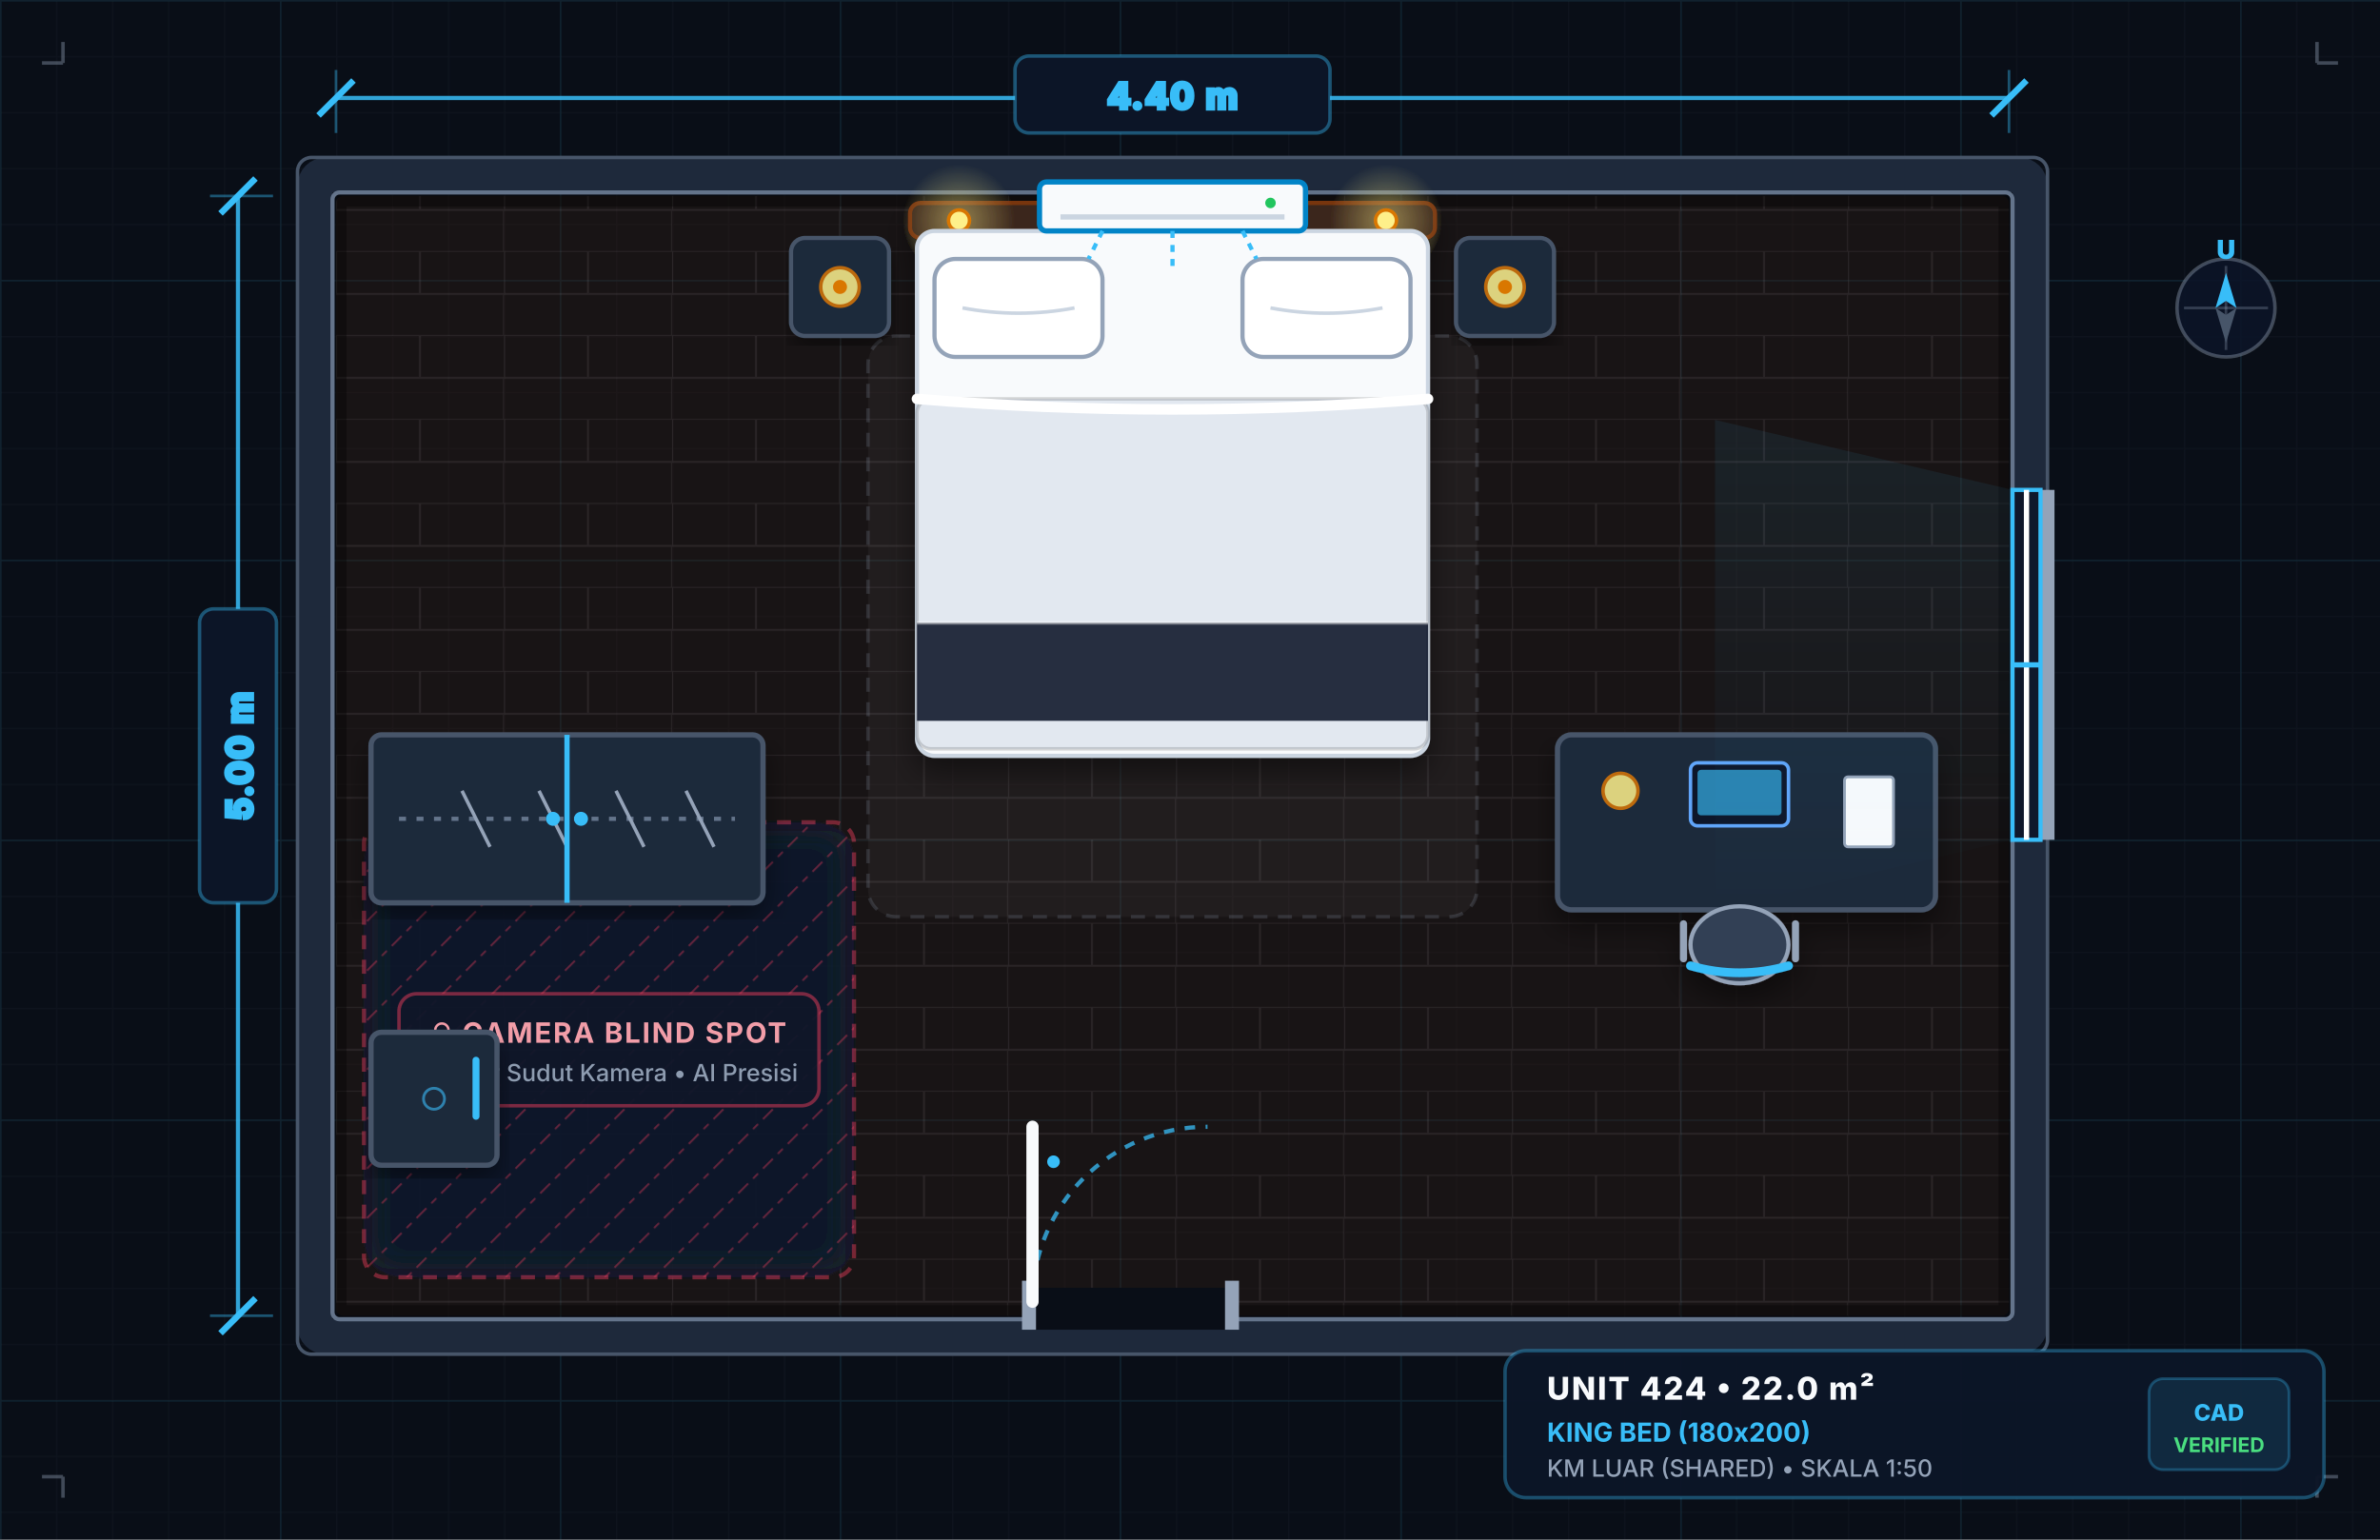
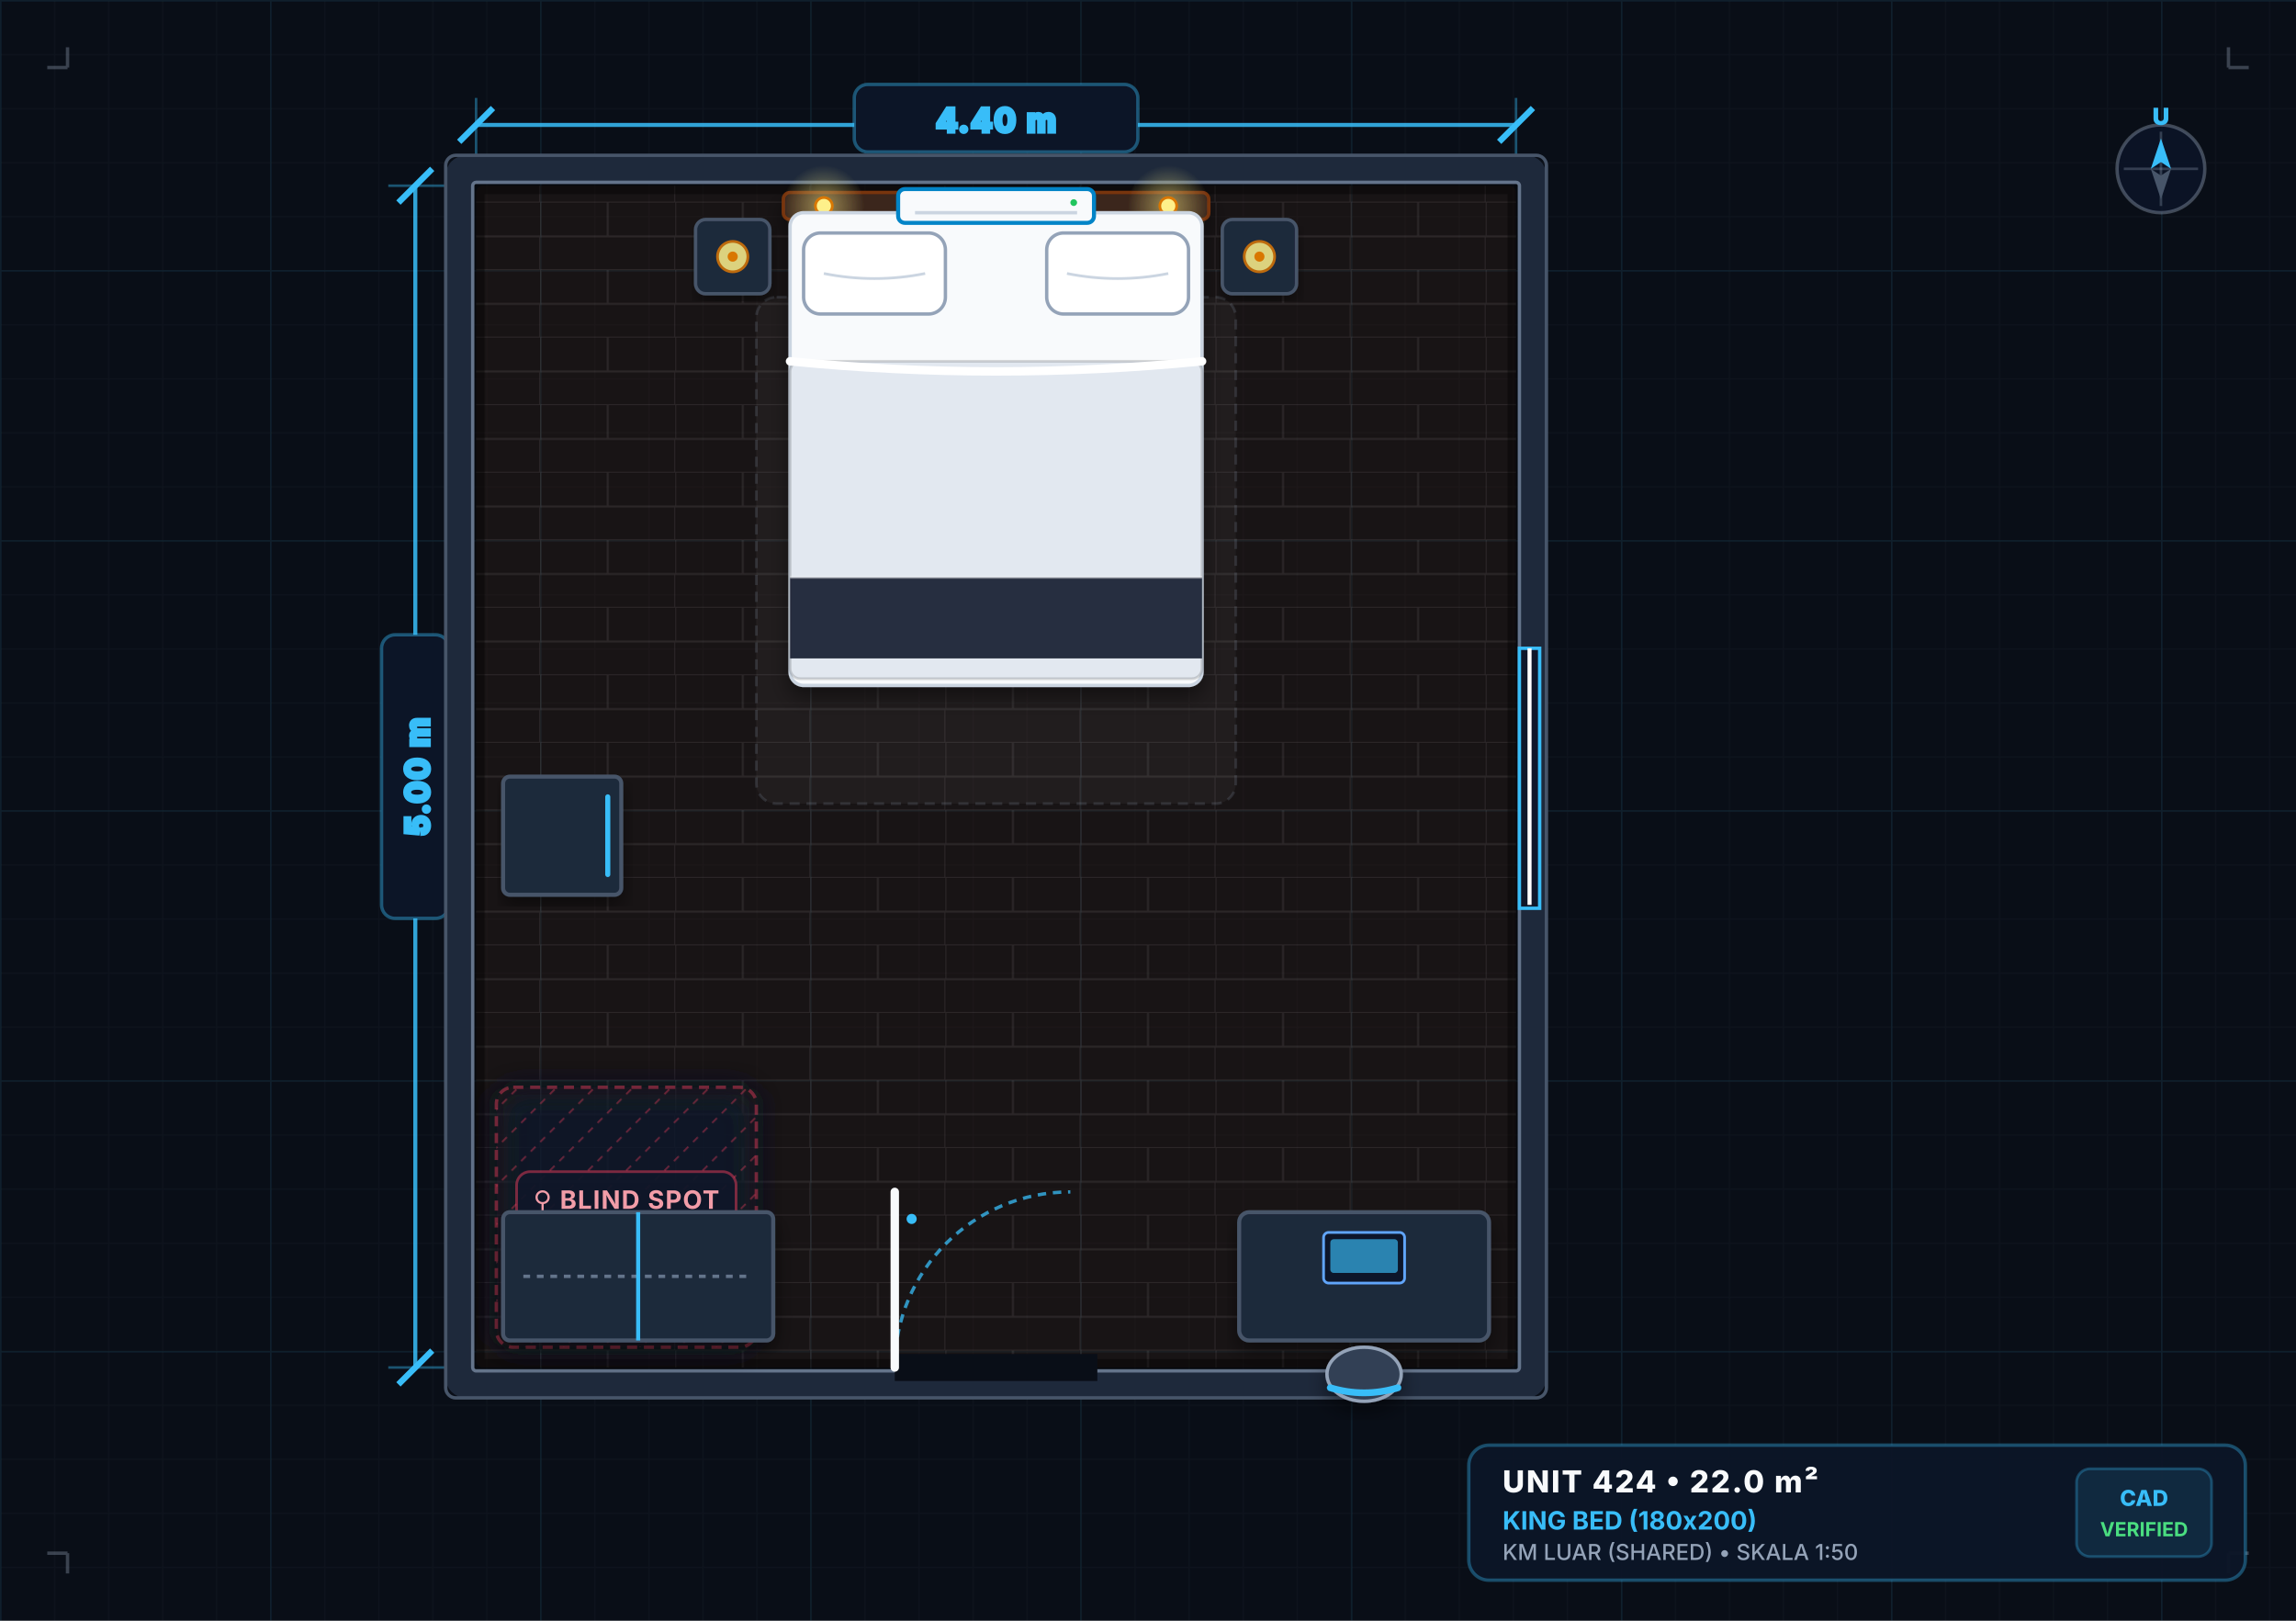
- <svg xmlns="http://www.w3.org/2000/svg" viewBox="0 0 680 440" width="100%" height="100%" style="background:#090e17; border-radius:14px; font-family:'Inter',system-ui,-apple-system,sans-serif;">
+ <svg xmlns="http://www.w3.org/2000/svg" viewBox="0 0 680 480" width="100%" height="100%" style="background:#090e17; border-radius:14px; font-family:'Inter',system-ui,-apple-system,sans-serif;">
  <defs>
    <pattern id="grid_cad_174" width="16" height="16" patternUnits="userSpaceOnUse">
      <path d="M 16 0 L 0 0 0 16" fill="none" stroke="rgba(148, 163, 184, 0.04)" stroke-width="0.75" />
    </pattern>
    <pattern id="grid_major_174" width="80" height="80" patternUnits="userSpaceOnUse">
-       <path d="M 80 0 L 0 0 0 80" fill="none" stroke="rgba(56, 189, 248, 0.08)" stroke-width="1" />
+       <path d="M 80 0 L 0 0 0 80" fill="none" stroke="rgba(56, 189, 248, 0.07)" stroke-width="1" />
    </pattern>
-     <pattern id="parquet_174" width="48" height="24" patternUnits="userSpaceOnUse">
-       <rect width="48" height="24" fill="#3b2012" fill-opacity="0.32" />
-       <path d="M 0 12 L 48 12 M 24 0 L 24 12 M 0 24 L 48 24 M 48 12 L 48 24 M 0 0 L 0 12" fill="none" stroke="rgba(255, 255, 255, 0.07)" stroke-width="0.6" />
+     <pattern id="parquet_174" width="40" height="20" patternUnits="userSpaceOnUse">
+       <rect width="40" height="20" fill="#3b2012" fill-opacity="0.32" />
+       <path d="M 0 10 L 40 10 M 20 0 L 20 10 M 0 20 L 40 20 M 40 10 L 40 20 M 0 0 L 0 10" fill="none" stroke="rgba(255, 255, 255, 0.08)" stroke-width="0.6" />
    </pattern>
-     <pattern id="bm_tile_174" width="14" height="14" patternUnits="userSpaceOnUse">
-       <rect width="14" height="14" fill="#0f2338" />
-       <path d="M 14 0 L 0 0 0 14" fill="none" stroke="rgba(56, 189, 248, 0.22)" stroke-width="0.6" />
+     <pattern id="bm_tile_174" width="12" height="12" patternUnits="userSpaceOnUse">
+       <rect width="12" height="12" fill="#0f2338" />
+       <path d="M 12 0 L 0 0 0 12" fill="none" stroke="rgba(56, 189, 248, 0.22)" stroke-width="0.6" />
    </pattern>
    <filter id="frost_blur_174" x="-10%" y="-10%" width="120%" height="120%">
-       <feGaussianBlur stdDeviation="5" result="blur" />
-       <feColorMatrix type="matrix" values="1 0 0 0 0  0 1 0 0 0  0 0 1 0 0  0 0 0 18 -7" />
+       <feGaussianBlur stdDeviation="4.5" result="blur" />
    </filter>
-     <pattern id="blind_hatch_174" width="10" height="10" patternTransform="rotate(45 0 0)" patternUnits="userSpaceOnUse">
-       <line x1="0" y1="0" x2="0" y2="10" stroke="rgba(244, 63, 94, 0.35)" stroke-width="1.2" stroke-dasharray="2 2" />
+     <pattern id="blind_hatch_174" width="8" height="8" patternTransform="rotate(45 0 0)" patternUnits="userSpaceOnUse">
+       <line x1="0" y1="0" x2="0" y2="8" stroke="rgba(244, 63, 94, 0.35)" stroke-width="1.2" stroke-dasharray="2 2" />
    </pattern>
-     <linearGradient id="win_light_174" x1="0%" y1="0%" x2="0%" y2="100%">
-       <stop offset="0%" stop-color="#38bdf8" stop-opacity="0.18" />
-       <stop offset="100%" stop-color="#38bdf8" stop-opacity="0.0" />
-     </linearGradient>
    <radialGradient id="lamp_glow_174">
-       <stop offset="0%" stop-color="#fef08a" stop-opacity="0.45" />
+       <stop offset="0%" stop-color="#fef08a" stop-opacity="0.5" />
      <stop offset="100%" stop-color="#fef08a" stop-opacity="0" />
    </radialGradient>
    <filter id="drop_shadow_174" x="-5%" y="-5%" width="115%" height="115%">
-       <feDropShadow dx="0" dy="4" stdDeviation="4" flood-color="#000000" flood-opacity="0.45" />
+       <feDropShadow dx="0" dy="3" stdDeviation="3" flood-color="#000000" flood-opacity="0.45" />
    </filter>
  </defs>
-   <rect width="680" height="440" fill="#090e17" />
-   <rect width="680" height="440" fill="url(#grid_cad_174)" />
-   <rect width="680" height="440" fill="url(#grid_major_174)" />
-   <g stroke="rgba(148, 163, 184, 0.4)" stroke-width="1">
-     <path d="M 12 18 L 18 18 M 18 12 L 18 18" />
-     <path d="M 668 18 L 662 18 M 662 12 L 662 18" />
-     <path d="M 12 422 L 18 422 M 18 428 L 18 422" />
-     <path d="M 668 422 L 662 422 M 662 428 L 662 422" />
+   <rect width="680" height="480" fill="#090e17" />
+   <rect width="680" height="480" fill="url(#grid_cad_174)" />
+   <rect width="680" height="480" fill="url(#grid_major_174)" />
+   <g stroke="rgba(148, 163, 184, 0.35)" stroke-width="1">
+     <path d="M 14 20 L 20 20 M 20 14 L 20 20" />
+     <path d="M 666 20 L 660 20 M 660 14 L 660 20" />
+     <path d="M 14 460 L 20 460 M 20 466 L 20 460" />
+     <path d="M 666 460 L 660 460 M 660 466 L 660 460" />
  </g>
  <g stroke="#38bdf8" stroke-width="1.2">
-     <line x1="96" y1="28" x2="574" y2="28" opacity="0.85" />
-     <line x1="91" y1="33" x2="101" y2="23" stroke-width="1.8" />
-     <line x1="569" y1="33" x2="579" y2="23" stroke-width="1.8" />
-     <line x1="96" y1="38" x2="96" y2="20" opacity="0.4" stroke-width="0.75" />
-     <line x1="574" y1="38" x2="574" y2="20" opacity="0.4" stroke-width="0.75" />
-     <rect x="290" y="16" width="90" height="22" rx="4" fill="#0c1527" stroke="rgba(56, 189, 248, 0.4)" stroke-width="1" />
-     <text x="335" y="31" fill="#38bdf8" font-size="10" font-weight="700" text-anchor="middle" letter-spacing="0.5">
+     <line x1="141" y1="37" x2="449" y2="37" opacity="0.85" />
+     <line x1="136" y1="42" x2="146" y2="32" stroke-width="1.8" />
+     <line x1="444" y1="42" x2="454" y2="32" stroke-width="1.8" />
+     <line x1="141" y1="49" x2="141" y2="29" opacity="0.4" stroke-width="0.75" />
+     <line x1="449" y1="49" x2="449" y2="29" opacity="0.4" stroke-width="0.75" />
+     <rect x="253.0" y="25" width="84" height="20" rx="4" fill="#0c1527" stroke="rgba(56, 189, 248, 0.4)" stroke-width="1" />
+     <text x="295.0" y="39" fill="#38bdf8" font-size="9.5" font-weight="700" text-anchor="middle" letter-spacing="0.5">
      4.40 m
    </text>
  </g>
  <g stroke="#38bdf8" stroke-width="1.2">
-     <line x1="68" y1="56" x2="68" y2="376" opacity="0.85" />
-     <line x1="63" y1="61" x2="73" y2="51" stroke-width="1.8" />
-     <line x1="63" y1="381" x2="73" y2="371" stroke-width="1.8" />
-     <line x1="78" y1="56" x2="60" y2="56" opacity="0.4" stroke-width="0.75" />
-     <line x1="78" y1="376" x2="60" y2="376" opacity="0.4" stroke-width="0.75" />
-     <g transform="translate(68, 216)">
-       <rect x="-42" y="-11" width="84" height="22" rx="4" fill="#0c1527" stroke="rgba(56, 189, 248, 0.4)" stroke-width="1" transform="rotate(-90)" />
-       <text x="0" y="4" fill="#38bdf8" font-size="10" font-weight="700" text-anchor="middle" letter-spacing="0.5" transform="rotate(-90)">
+     <line x1="123" y1="55" x2="123" y2="405" opacity="0.85" />
+     <line x1="118" y1="60" x2="128" y2="50" stroke-width="1.8" />
+     <line x1="118" y1="410" x2="128" y2="400" stroke-width="1.8" />
+     <line x1="135" y1="55" x2="115" y2="55" opacity="0.4" stroke-width="0.75" />
+     <line x1="135" y1="405" x2="115" y2="405" opacity="0.4" stroke-width="0.75" />
+     <g transform="translate(123, 230.0)">
+       <rect x="-42" y="-10" width="84" height="20" rx="4" fill="#0c1527" stroke="rgba(56, 189, 248, 0.4)" stroke-width="1" transform="rotate(-90)" />
+       <text x="0" y="4" fill="#38bdf8" font-size="9.5" font-weight="700" text-anchor="middle" letter-spacing="0.5" transform="rotate(-90)">
        5.00 m
      </text>
    </g>
  </g>
-   <rect x="96" y="56" width="478" height="320" rx="2" fill="url(#parquet_174)" />
-   <rect x="96" y="56" width="478" height="320" fill="none" stroke="rgba(0, 0, 0, 0.35)" stroke-width="6" />
-   <rect x="90" y="50" width="490" height="332" fill="none" stroke="#1e293b" stroke-width="10" rx="3" />
-   <rect x="85" y="45" width="500" height="342" fill="none" stroke="#475569" stroke-width="1" rx="4" />
-   <rect x="95" y="55" width="480" height="322" fill="none" stroke="#64748b" stroke-width="1.2" rx="2" />
+   <rect x="141" y="55" width="308" height="350" rx="2" fill="url(#parquet_174)" />
+   <rect x="141" y="55" width="308" height="350" fill="none" stroke="rgba(0, 0, 0, 0.38)" stroke-width="5" />
+   <rect x="136" y="50" width="318" height="360" fill="none" stroke="#1e293b" stroke-width="8" rx="2" />
+   <rect x="132" y="46" width="326" height="368" fill="none" stroke="#475569" stroke-width="1" rx="3" />
+   <rect x="140" y="54" width="310" height="352" fill="none" stroke="#64748b" stroke-width="1" rx="1" />
  <g id="unsure_zone" opacity="0.95">
-     <rect x="104" y="235" width="140" height="130" rx="6" fill="rgba(15, 23, 42, 0.85)" filter="url(#frost_blur_174)" />
-     <rect x="104" y="235" width="140" height="130" rx="6" fill="url(#blind_hatch_174)" stroke="rgba(244, 63, 94, 0.45)" stroke-width="1.2" stroke-dasharray="4 3" />
-     <rect x="114" y="284" width="120" height="32" rx="5" fill="rgba(15, 23, 42, 0.94)" stroke="rgba(244, 63, 94, 0.5)" stroke-width="1" />
-     <text x="174.0" y="298" fill="#fda4af" font-size="8" font-weight="700" text-anchor="middle" letter-spacing="0.5">
-       ⚲ CAMERA BLIND SPOT
+     <rect x="147" y="322" width="77" height="77" rx="5" fill="rgba(15, 23, 42, 0.85)" filter="url(#frost_blur_174)" />
+     <rect x="147" y="322" width="77" height="77" rx="5" fill="url(#blind_hatch_174)" stroke="rgba(244, 63, 94, 0.45)" stroke-width="1" stroke-dasharray="3 2" />
+     <rect x="153" y="347" width="65" height="26" rx="4" fill="rgba(15, 23, 42, 0.94)" stroke="rgba(244, 63, 94, 0.5)" stroke-width="0.8" />
+     <text x="185.5" y="358" fill="#fda4af" font-size="7.5" font-weight="700" text-anchor="middle" letter-spacing="0.3">
+       ⚲ BLIND SPOT
    </text>
-     <text x="174.0" y="309" fill="#94a3b8" font-size="6.8" font-weight="500" text-anchor="middle">
-       Di Luar Sudut Kamera • AI Presisi
+     <text x="185.5" y="367" fill="#94a3b8" font-size="6" font-weight="500" text-anchor="middle">
+       Sudut Terbatas Kamera
    </text>
  </g>
-   <rect x="248" y="96" width="174" height="166" rx="8" fill="rgba(255, 255, 255, 0.04)" stroke="rgba(148, 163, 184, 0.2)" stroke-width="1" stroke-dasharray="4 3" />
+   <rect x="224" y="88" width="142" height="150" rx="6" fill="rgba(255, 255, 255, 0.04)" stroke="rgba(148, 163, 184, 0.18)" stroke-width="0.8" stroke-dasharray="3 2" />
  <g id="bed_unit" filter="url(#drop_shadow_174)">
-     <rect x="260" y="58" width="150" height="10" rx="3" fill="#3b271d" stroke="#78350f" stroke-width="1.2" />
-     <circle cx="274" cy="63" r="16" fill="url(#lamp_glow_174)" />
-     <circle cx="396" cy="63" r="16" fill="url(#lamp_glow_174)" />
-     <circle cx="274" cy="63" r="3" fill="#fef08a" stroke="#d97706" stroke-width="1" />
-     <circle cx="396" cy="63" r="3" fill="#fef08a" stroke="#d97706" stroke-width="1" />
-     <rect x="262" y="66" width="146" height="150" rx="5" fill="#f8fafc" stroke="#cbd5e1" stroke-width="1.2" />
-     <rect x="262" y="114" width="146" height="100" rx="4" fill="#e2e8f0" stroke="rgba(0,0,0,0.15)" stroke-width="1" />
-     <path d="M 262 114 Q 335.0 120 408 114" fill="none" stroke="#ffffff" stroke-width="3" stroke-linecap="round" />
-     <rect x="262" y="178" width="146" height="28" fill="#0f172a" opacity="0.88" />
-     <line x1="262" y1="178" x2="408" y2="178" stroke="rgba(255,255,255,0.4)" stroke-width="1" />
-     <rect x="267" y="74" width="48" height="28" rx="6" fill="#ffffff" stroke="#94a3b8" stroke-width="1.2" />
-     <path d="M 275 88 Q 291.0 91 307 88" fill="none" stroke="#cbd5e1" stroke-width="1" />
-     <rect x="355" y="74" width="48" height="28" rx="6" fill="#ffffff" stroke="#94a3b8" stroke-width="1.2" />
-     <path d="M 363 88 Q 379.0 91 395 88" fill="none" stroke="#cbd5e1" stroke-width="1" />
+     <rect x="232" y="57" width="126" height="8" rx="2" fill="#3b271d" stroke="#78350f" stroke-width="1" />
+     <circle cx="244" cy="61" r="12" fill="url(#lamp_glow_174)" />
+     <circle cx="346" cy="61" r="12" fill="url(#lamp_glow_174)" />
+     <circle cx="244" cy="61" r="2.5" fill="#fef08a" stroke="#d97706" stroke-width="0.8" />
+     <circle cx="346" cy="61" r="2.5" fill="#fef08a" stroke="#d97706" stroke-width="0.8" />
+     <rect x="234" y="63" width="122" height="140" rx="4" fill="#f8fafc" stroke="#cbd5e1" stroke-width="1" />
+     <rect x="234" y="107" width="122" height="94" rx="3" fill="#e2e8f0" stroke="rgba(0,0,0,0.15)" stroke-width="0.8" />
+     <path d="M 234 107 Q 295.0 113 356 107" fill="none" stroke="#ffffff" stroke-width="2.5" stroke-linecap="round" />
+     <rect x="234" y="171" width="122" height="24" fill="#0f172a" opacity="0.88" />
+     <line x1="234" y1="171" x2="356" y2="171" stroke="rgba(255,255,255,0.4)" stroke-width="0.8" />
+     <rect x="238" y="69" width="42" height="24" rx="5" fill="#ffffff" stroke="#94a3b8" stroke-width="1" />
+     <path d="M 244 81 Q 259.0 84 274 81" fill="none" stroke="#cbd5e1" stroke-width="0.8" />
+     <rect x="310" y="69" width="42" height="24" rx="5" fill="#ffffff" stroke="#94a3b8" stroke-width="1" />
+     <path d="M 316 81 Q 331.0 84 346 81" fill="none" stroke="#cbd5e1" stroke-width="0.8" />
  </g>
  <g filter="url(#drop_shadow_174)">
-     <rect x="226" y="68" width="28" height="28" rx="4" fill="#1e293b" stroke="#475569" stroke-width="1.2" />
-     <circle cx="240" cy="82" r="5.5" fill="#fef08a" stroke="#d97706" stroke-width="1" opacity="0.85" />
-     <circle cx="240" cy="82" r="2" fill="#d97706" />
+     <rect x="206" y="65" width="22" height="22" rx="3" fill="#1e293b" stroke="#475569" stroke-width="1" />
+     <circle cx="217" cy="76" r="4.5" fill="#fef08a" stroke="#d97706" stroke-width="0.8" opacity="0.85" />
+     <circle cx="217" cy="76" r="1.5" fill="#d97706" />
  </g>
  <g filter="url(#drop_shadow_174)">
-     <rect x="416" y="68" width="28" height="28" rx="4" fill="#1e293b" stroke="#475569" stroke-width="1.2" />
-     <circle cx="430" cy="82" r="5.5" fill="#fef08a" stroke="#d97706" stroke-width="1" opacity="0.85" />
-     <circle cx="430" cy="82" r="2" fill="#d97706" />
+     <rect x="362" y="65" width="22" height="22" rx="3" fill="#1e293b" stroke="#475569" stroke-width="1" />
+     <circle cx="373" cy="76" r="4.5" fill="#fef08a" stroke="#d97706" stroke-width="0.8" opacity="0.85" />
+     <circle cx="373" cy="76" r="1.5" fill="#d97706" />
  </g>
  <g id="wardrobe" filter="url(#drop_shadow_174)">
-     <rect x="106" y="210" width="112" height="48" rx="3" fill="#1e293b" stroke="#475569" stroke-width="1.5" />
-     <line x1="114" y1="234" x2="210" y2="234" stroke="#64748b" stroke-width="1.2" stroke-dasharray="2 3" />
-     <line x1="132" y1="226" x2="140" y2="242" stroke="#94a3b8" stroke-width="1" />
-     <line x1="154" y1="226" x2="162" y2="242" stroke="#94a3b8" stroke-width="1" />
-     <line x1="176" y1="226" x2="184" y2="242" stroke="#94a3b8" stroke-width="1" />
-     <line x1="196" y1="226" x2="204" y2="242" stroke="#94a3b8" stroke-width="1" />
-     <line x1="162" y1="210" x2="162" y2="258" stroke="#38bdf8" stroke-width="1.5" />
-     <circle cx="158" cy="234" r="2" fill="#38bdf8" />
-     <circle cx="166" cy="234" r="2" fill="#38bdf8" />
+     <rect x="149" y="359" width="80" height="38" rx="2" fill="#1e293b" stroke="#475569" stroke-width="1.2" />
+     <line x1="155" y1="378.0" x2="223" y2="378.0" stroke="#64748b" stroke-width="1" stroke-dasharray="2 2" />
+     <line x1="189.0" y1="359" x2="189.0" y2="397" stroke="#38bdf8" stroke-width="1.2" />
  </g>
  <g id="desk_setup" filter="url(#drop_shadow_174)">
-     <rect x="445" y="210" width="108" height="50" rx="4" fill="#1e293b" stroke="#475569" stroke-width="1.5" />
-     <rect x="483" y="218" width="28" height="18" rx="2" fill="#0f172a" stroke="#60a5fa" stroke-width="1" />
-     <rect x="485" y="220" width="24" height="13" rx="1" fill="#38bdf8" opacity="0.65" />
-     <circle cx="463" cy="226" r="5" fill="#fef08a" stroke="#d97706" stroke-width="1" opacity="0.85" />
-     <rect x="527" y="222" width="14" height="20" rx="1" fill="#f8fafc" stroke="#94a3b8" stroke-width="0.8" />
-     <ellipse cx="497" cy="270" rx="14" ry="11" fill="#334155" stroke="#94a3b8" stroke-width="1.2" />
-     <path d="M 483 276 Q 497 280 511 276" fill="none" stroke="#38bdf8" stroke-width="2.5" stroke-linecap="round" />
-     <line x1="481" y1="264" x2="481" y2="274" stroke="#94a3b8" stroke-width="2" stroke-linecap="round" />
-     <line x1="513" y1="264" x2="513" y2="274" stroke="#94a3b8" stroke-width="2" stroke-linecap="round" />
+     <rect x="367" y="359" width="74" height="38" rx="3" fill="#1e293b" stroke="#475569" stroke-width="1.2" />
+     <rect x="392.0" y="365" width="24" height="15" rx="1.5" fill="#0f172a" stroke="#60a5fa" stroke-width="0.8" />
+     <rect x="394.0" y="367" width="20" height="10" rx="1" fill="#38bdf8" opacity="0.65" />
+     <ellipse cx="404.0" cy="407" rx="11" ry="8" fill="#334155" stroke="#94a3b8" stroke-width="1" />
+     <path d="M 394.0 411 Q 404.0 414 414.0 411" fill="none" stroke="#38bdf8" stroke-width="2" stroke-linecap="round" />
  </g>
  <g id="ac_unit">
-     <rect x="297" y="52" width="76" height="14" rx="2" fill="#f8fafc" stroke="#0284c7" stroke-width="1.5" />
-     <line x1="303" y1="62" x2="367" y2="62" stroke="#cbd5e1" stroke-width="1.5" />
-     <line x1="315" y1="66" x2="311" y2="74" stroke="#38bdf8" stroke-width="1.2" stroke-dasharray="2 2" />
-     <line x1="335" y1="66" x2="335" y2="76" stroke="#38bdf8" stroke-width="1.2" stroke-dasharray="2 2" />
-     <line x1="355" y1="66" x2="359" y2="74" stroke="#38bdf8" stroke-width="1.2" stroke-dasharray="2 2" />
-     <circle cx="363" cy="58" r="1.5" fill="#22c55e" />
+     <rect x="266" y="56" width="58" height="10" rx="2" fill="#f8fafc" stroke="#0284c7" stroke-width="1.2" />
+     <line x1="271" y1="63" x2="319" y2="63" stroke="#cbd5e1" stroke-width="1" />
+     <circle cx="318" cy="60" r="1" fill="#22c55e" />
  </g>
  <g id="fridge" filter="url(#drop_shadow_174)">
-     <rect x="106" y="295" width="36" height="38" rx="3" fill="#1e293b" stroke="#475569" stroke-width="1.5" />
-     <line x1="136" y1="303" x2="136" y2="319" stroke="#38bdf8" stroke-width="2" stroke-linecap="round" />
-     <circle cx="124" cy="314" r="3" fill="none" stroke="#38bdf8" stroke-width="0.8" opacity="0.6" />
+     <rect x="149" y="230" width="35" height="35" rx="2" fill="#1e293b" stroke="#475569" stroke-width="1.2" />
+     <line x1="180" y1="236" x2="180" y2="259" stroke="#38bdf8" stroke-width="1.5" stroke-linecap="round" />
  </g>
  <g id="window_right">
-     <polygon points="575,140 490,120 490,260 575,240" fill="url(#win_light_174)" opacity="0.45" />
-     <rect x="583" y="140" width="4" height="100" fill="#94a3b8" />
-     <rect x="575" y="140" width="8" height="100" fill="#0f172a" stroke="#38bdf8" stroke-width="1.2" />
-     <line x1="579" y1="140" x2="579" y2="240" stroke="#ffffff" stroke-width="1.5" />
-     <line x1="575" y1="190" x2="583" y2="190" stroke="#38bdf8" stroke-width="1.5" />
+     <rect x="450" y="192" width="6" height="77" fill="#0f172a" stroke="#38bdf8" stroke-width="1" />
+     <line x1="453" y1="192" x2="453" y2="268" stroke="#ffffff" stroke-width="1.2" />
  </g>
  <g id="main_door">
-     <rect x="295" y="368" width="56" height="12" fill="#090e17" />
-     <rect x="292" y="366" width="4" height="14" fill="#94a3b8" />
-     <rect x="350" y="366" width="4" height="14" fill="#94a3b8" />
-     <path d="M 295 372 A 50 50 0 0 1 345 322" fill="none" stroke="#38bdf8" stroke-width="1.2" stroke-dasharray="3 3" opacity="0.75" />
-     <line x1="295" y1="372" x2="295" y2="322" stroke="#f8fafc" stroke-width="3.5" stroke-linecap="round" />
-     <circle cx="301" cy="332" r="1.8" fill="#38bdf8" />
+     <rect x="265" y="401" width="60" height="8" fill="#090e17" />
+     <path d="M 265 405 A 52 52 0 0 1 317 353" fill="none" stroke="#38bdf8" stroke-width="1" stroke-dasharray="2.5 2" opacity="0.75" />
+     <line x1="265" y1="405" x2="265" y2="353" stroke="#f8fafc" stroke-width="2.5" stroke-linecap="round" />
+     <circle cx="270" cy="361" r="1.5" fill="#38bdf8" />
  </g>
-   <g id="title_block" transform="translate(430, 386)">
-     <rect x="0" y="0" width="234" height="42" rx="6" fill="rgba(12, 21, 39, 0.96)" stroke="rgba(56, 189, 248, 0.35)" stroke-width="1" />
-     <text x="12" y="14" fill="#f8fafc" font-size="9" font-weight="800" letter-spacing="0.5">
+   <g id="title_block" transform="translate(435, 428)">
+     <rect x="0" y="0" width="230" height="40" rx="6" fill="rgba(12, 21, 39, 0.96)" stroke="rgba(56, 189, 248, 0.35)" stroke-width="1" />
+     <text x="10" y="14" fill="#f8fafc" font-size="9" font-weight="800" letter-spacing="0.5">
      UNIT 424 • 22.0 m²
    </text>
-     <text x="12" y="26" fill="#38bdf8" font-size="7.5" font-weight="700">
+     <text x="10" y="25" fill="#38bdf8" font-size="7.5" font-weight="700">
      KING BED (180x200)
    </text>
-     <text x="12" y="36" fill="#94a3b8" font-size="6.8" font-weight="500">
+     <text x="10" y="34" fill="#94a3b8" font-size="6.5" font-weight="500">
      KM LUAR (SHARED) • SKALA 1:50
    </text>
-     <rect x="184" y="8" width="40" height="26" rx="4" fill="rgba(56, 189, 248, 0.12)" stroke="rgba(56, 189, 248, 0.3)" stroke-width="0.8" />
-     <text x="204" y="20" fill="#38bdf8" font-size="6.5" font-weight="800" text-anchor="middle">CAD</text>
-     <text x="204" y="29" fill="#4ade80" font-size="5.8" font-weight="700" text-anchor="middle">VERIFIED</text>
+     <rect x="180" y="7" width="40" height="26" rx="4" fill="rgba(56, 189, 248, 0.12)" stroke="rgba(56, 189, 248, 0.3)" stroke-width="0.8" />
+     <text x="200" y="18" fill="#38bdf8" font-size="6.5" font-weight="800" text-anchor="middle">CAD</text>
+     <text x="200" y="27" fill="#4ade80" font-size="5.8" font-weight="700" text-anchor="middle">VERIFIED</text>
  </g>
-   <g id="north_compass" transform="translate(620, 72)">
-     <circle cx="16" cy="16" r="14" fill="rgba(12, 21, 39, 0.9)" stroke="rgba(148, 163, 184, 0.4)" stroke-width="1" />
-     <line x1="16" y1="4" x2="16" y2="28" stroke="rgba(148, 163, 184, 0.3)" stroke-width="0.75" />
-     <line x1="4" y1="16" x2="28" y2="16" stroke="rgba(148, 163, 184, 0.3)" stroke-width="0.75" />
-     <polygon points="16,6 19,16 16,14 13,16" fill="#38bdf8" />
-     <polygon points="16,26 19,16 16,18 13,16" fill="#475569" />
-     <text x="16" y="2" fill="#38bdf8" font-size="7.5" font-weight="900" text-anchor="middle">U</text>
+   <g id="north_compass" transform="translate(625, 35)">
+     <circle cx="15" cy="15" r="13" fill="rgba(12, 21, 39, 0.9)" stroke="rgba(148, 163, 184, 0.4)" stroke-width="1" />
+     <line x1="15" y1="4" x2="15" y2="26" stroke="rgba(148, 163, 184, 0.3)" stroke-width="0.75" />
+     <line x1="4" y1="15" x2="26" y2="15" stroke="rgba(148, 163, 184, 0.3)" stroke-width="0.75" />
+     <polygon points="15,6 18,15 15,13 12,15" fill="#38bdf8" />
+     <polygon points="15,24 18,15 15,17 12,15" fill="#475569" />
+     <text x="15" y="2" fill="#38bdf8" font-size="7" font-weight="900" text-anchor="middle">U</text>
  </g>
</svg>
